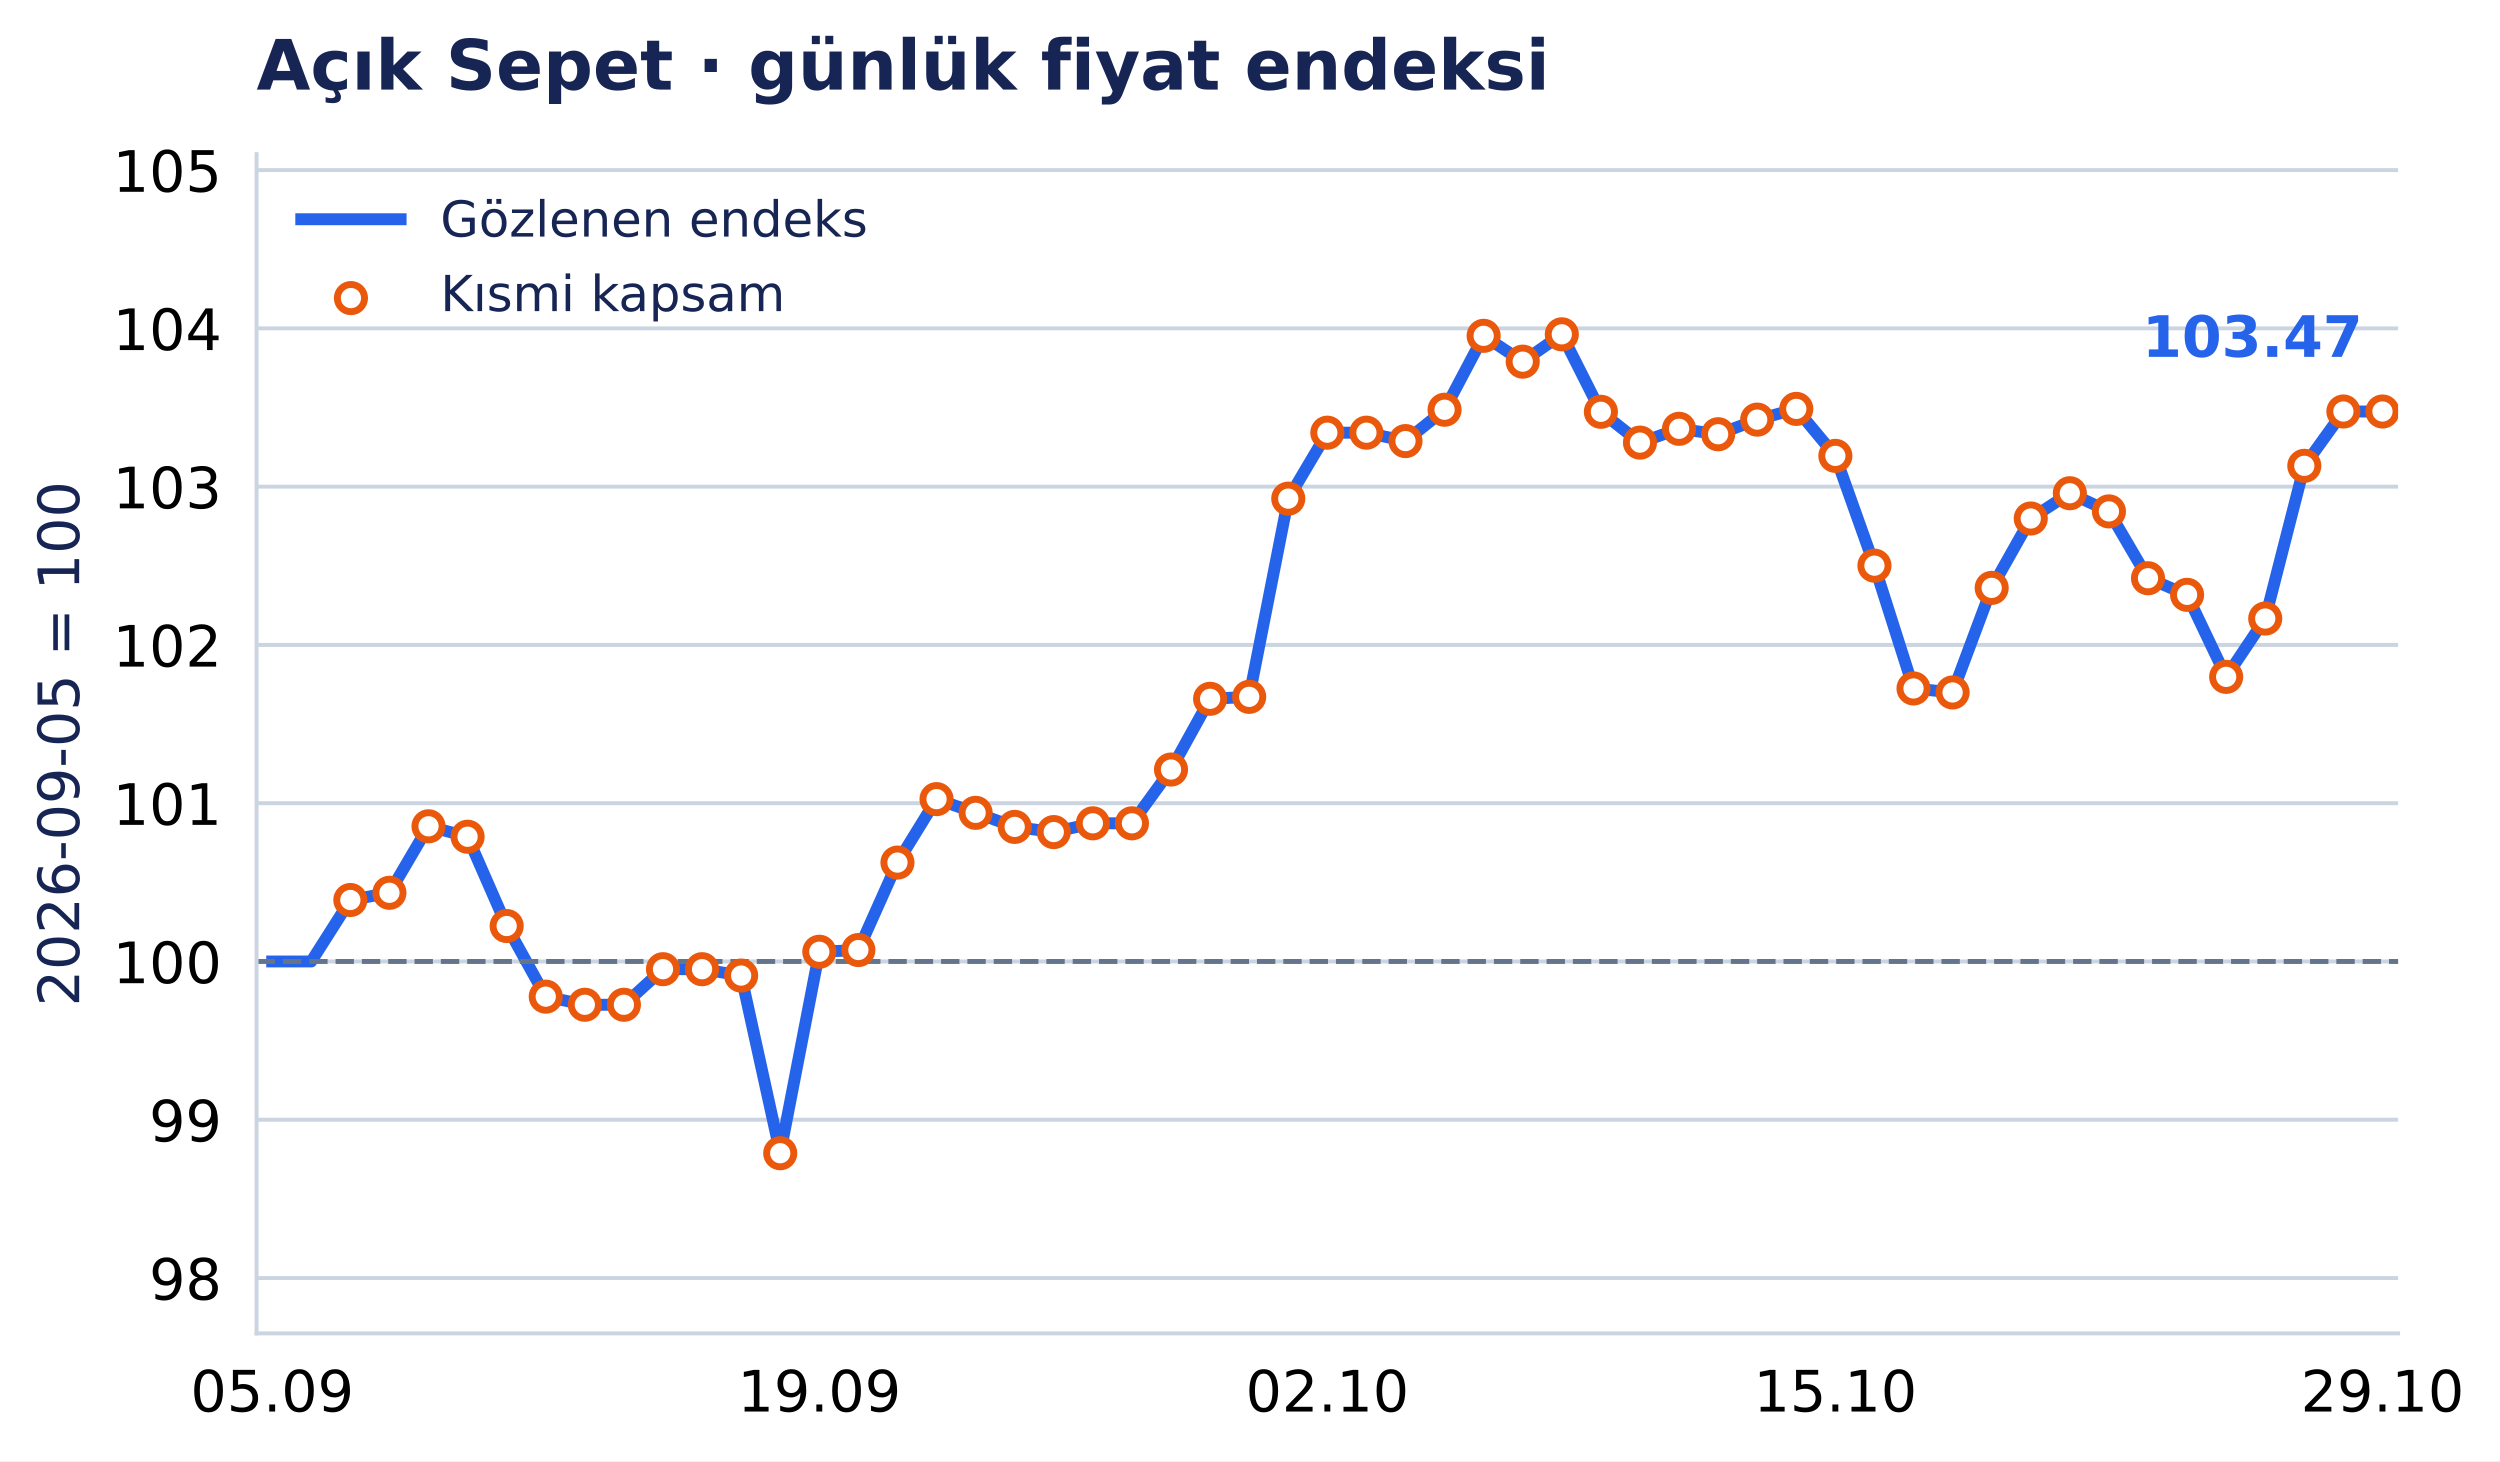
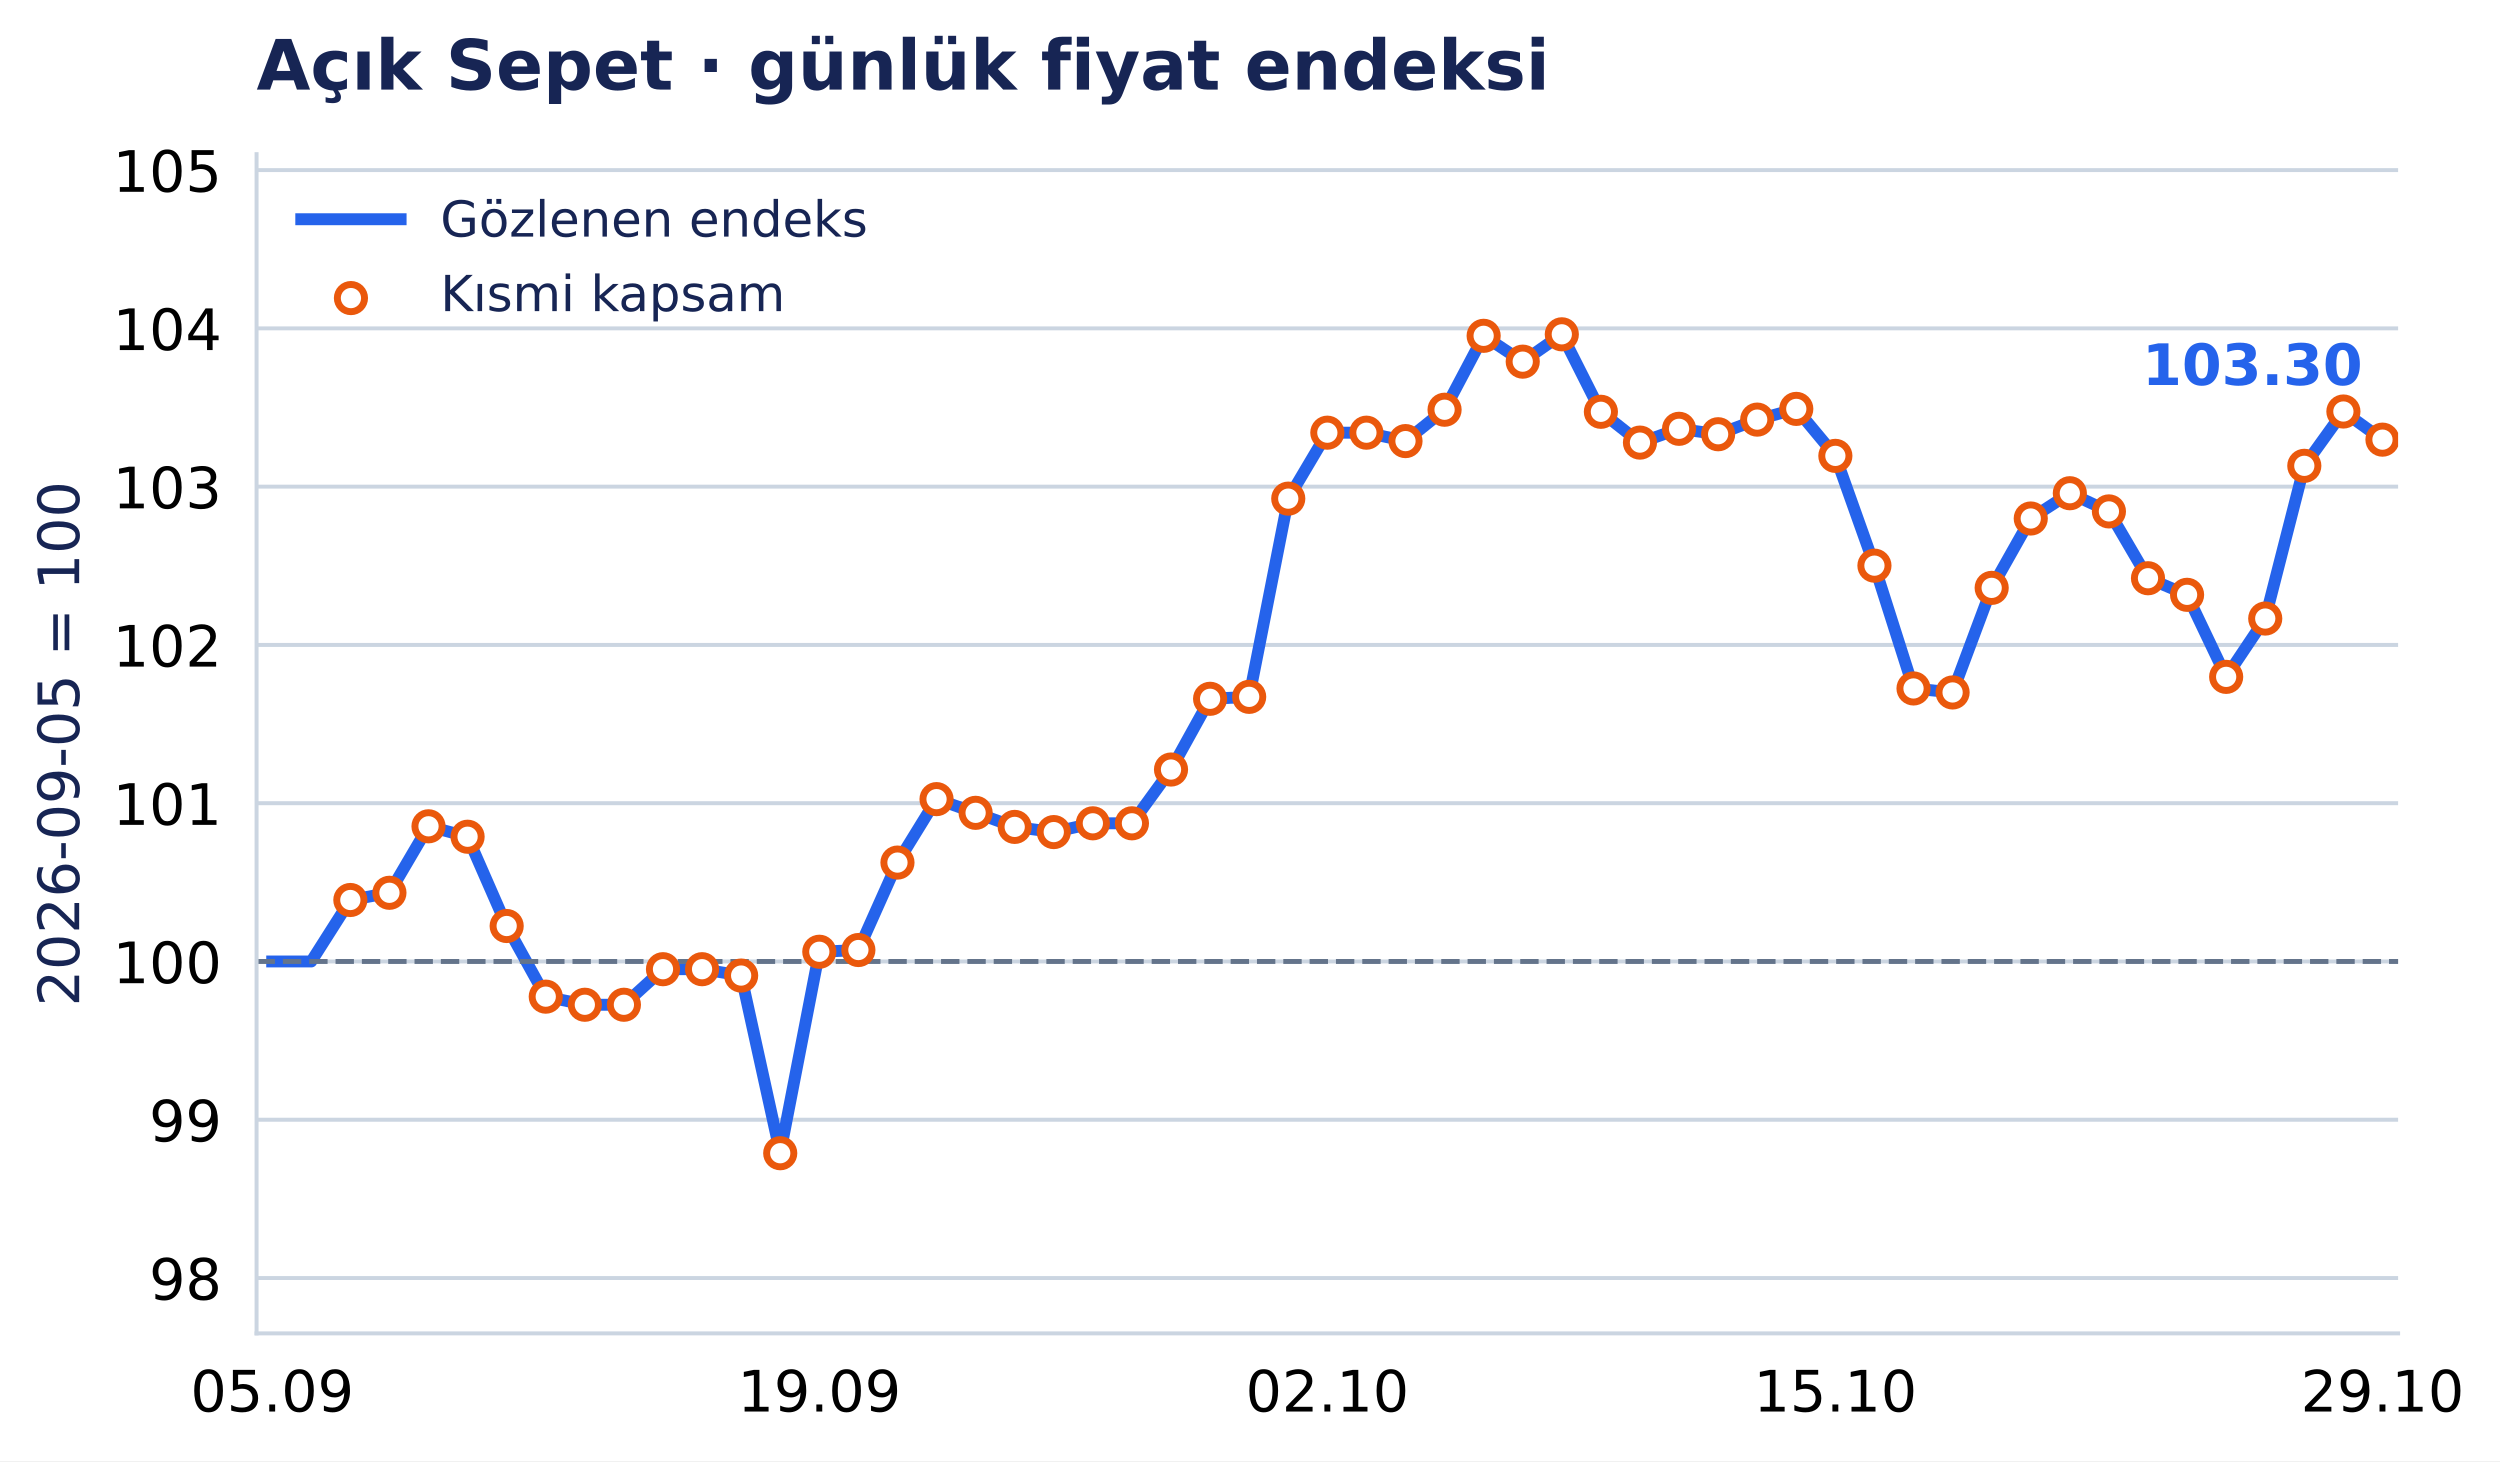
<svg xmlns="http://www.w3.org/2000/svg" xmlns:xlink="http://www.w3.org/1999/xlink" width="503.297pt" height="294.135pt" viewBox="0 0 503.297 294.135" version="1.1">
  <defs>
    <style type="text/css">*{stroke-linejoin: round; stroke-linecap: butt}</style>
  </defs>
  <g id="figure_1">
    <g id="patch_1">
      <path d="M 0 294.135 L 503.297 294.135 L 503.297 0 L 0 0 z " style="fill: #ffffff" />
    </g>
    <g id="axes_1">
      <g id="patch_2">
        <path d="M 51.651 268.435 L 482.783 268.435 L 482.783 31.035 L 51.651 31.035 z " style="fill: #ffffff" />
      </g>
      <g id="matplotlib.axis_1">
        <g id="xtick_1">
          <g id="line2d_1" />
          <g id="text_1">
            <text style="font-size: 11.5px; font-family: 'DejaVu Sans', 'Bitstream Vera Sans', 'Computer Modern Sans Serif', 'Lucida Grande', 'Verdana', 'Geneva', 'Lucid', 'Arial', 'Helvetica', 'Avant Garde', sans-serif; text-anchor: middle" x="54.798" y="284.172" transform="rotate(-0 54.79758 284.172)">05.09</text>
          </g>
        </g>
        <g id="xtick_2">
          <g id="line2d_2" />
          <g id="text_2">
            <text style="font-size: 11.5px; font-family: 'DejaVu Sans', 'Bitstream Vera Sans', 'Computer Modern Sans Serif', 'Lucida Grande', 'Verdana', 'Geneva', 'Lucid', 'Arial', 'Helvetica', 'Avant Garde', sans-serif; text-anchor: middle" x="164.941" y="284.172" transform="rotate(-0 164.9409 284.172)">19.09</text>
          </g>
        </g>
        <g id="xtick_3">
          <g id="line2d_3" />
          <g id="text_3">
            <text style="font-size: 11.5px; font-family: 'DejaVu Sans', 'Bitstream Vera Sans', 'Computer Modern Sans Serif', 'Lucida Grande', 'Verdana', 'Geneva', 'Lucid', 'Arial', 'Helvetica', 'Avant Garde', sans-serif; text-anchor: middle" x="267.217" y="284.172" transform="rotate(-0 267.2169 284.172)">02.10</text>
          </g>
        </g>
        <g id="xtick_4">
          <g id="line2d_4" />
          <g id="text_4">
            <text style="font-size: 11.5px; font-family: 'DejaVu Sans', 'Bitstream Vera Sans', 'Computer Modern Sans Serif', 'Lucida Grande', 'Verdana', 'Geneva', 'Lucid', 'Arial', 'Helvetica', 'Avant Garde', sans-serif; text-anchor: middle" x="369.493" y="284.172" transform="rotate(-0 369.4929 284.172)">15.10</text>
          </g>
        </g>
        <g id="xtick_5">
          <g id="line2d_5" />
          <g id="text_5">
            <text style="font-size: 11.5px; font-family: 'DejaVu Sans', 'Bitstream Vera Sans', 'Computer Modern Sans Serif', 'Lucida Grande', 'Verdana', 'Geneva', 'Lucid', 'Arial', 'Helvetica', 'Avant Garde', sans-serif; text-anchor: middle" x="479.636" y="284.172" transform="rotate(-0 479.6362 284.172)">29.10</text>
          </g>
        </g>
      </g>
      <g id="matplotlib.axis_2">
        <g id="ytick_1">
          <g id="line2d_6">
            <path d="M 51.651 257.29 L 482.783 257.29 " clip-path="url(#pad21228ffa)" style="fill: none; stroke: #cbd5e1; stroke-width: 0.8; stroke-linecap: square" />
          </g>
          <g id="line2d_7" />
          <g id="text_6">
            <text style="font-size: 11.5px; font-family: 'DejaVu Sans', 'Bitstream Vera Sans', 'Computer Modern Sans Serif', 'Lucida Grande', 'Verdana', 'Geneva', 'Lucid', 'Arial', 'Helvetica', 'Avant Garde', sans-serif; text-anchor: end" x="44.651" y="261.659" transform="rotate(-0 44.65062 261.6587)">98</text>
          </g>
        </g>
        <g id="ytick_2">
          <g id="line2d_8">
            <path d="M 51.651 225.426 L 482.783 225.426 " clip-path="url(#pad21228ffa)" style="fill: none; stroke: #cbd5e1; stroke-width: 0.8; stroke-linecap: square" />
          </g>
          <g id="line2d_9" />
          <g id="text_7">
            <text style="font-size: 11.5px; font-family: 'DejaVu Sans', 'Bitstream Vera Sans', 'Computer Modern Sans Serif', 'Lucida Grande', 'Verdana', 'Geneva', 'Lucid', 'Arial', 'Helvetica', 'Avant Garde', sans-serif; text-anchor: end" x="44.651" y="229.795" transform="rotate(-0 44.65062 229.7947)">99</text>
          </g>
        </g>
        <g id="ytick_3">
          <g id="line2d_10">
            <path d="M 51.651 193.562 L 482.783 193.562 " clip-path="url(#pad21228ffa)" style="fill: none; stroke: #cbd5e1; stroke-width: 0.8; stroke-linecap: square" />
          </g>
          <g id="line2d_11" />
          <g id="text_8">
            <text style="font-size: 11.5px; font-family: 'DejaVu Sans', 'Bitstream Vera Sans', 'Computer Modern Sans Serif', 'Lucida Grande', 'Verdana', 'Geneva', 'Lucid', 'Arial', 'Helvetica', 'Avant Garde', sans-serif; text-anchor: end" x="44.651" y="197.931" transform="rotate(-0 44.65062 197.9307)">100</text>
          </g>
        </g>
        <g id="ytick_4">
          <g id="line2d_12">
            <path d="M 51.651 161.698 L 482.783 161.698 " clip-path="url(#pad21228ffa)" style="fill: none; stroke: #cbd5e1; stroke-width: 0.8; stroke-linecap: square" />
          </g>
          <g id="line2d_13" />
          <g id="text_9">
            <text style="font-size: 11.5px; font-family: 'DejaVu Sans', 'Bitstream Vera Sans', 'Computer Modern Sans Serif', 'Lucida Grande', 'Verdana', 'Geneva', 'Lucid', 'Arial', 'Helvetica', 'Avant Garde', sans-serif; text-anchor: end" x="44.651" y="166.067" transform="rotate(-0 44.65062 166.0667)">101</text>
          </g>
        </g>
        <g id="ytick_5">
          <g id="line2d_14">
            <path d="M 51.651 129.834 L 482.783 129.834 " clip-path="url(#pad21228ffa)" style="fill: none; stroke: #cbd5e1; stroke-width: 0.8; stroke-linecap: square" />
          </g>
          <g id="line2d_15" />
          <g id="text_10">
            <text style="font-size: 11.5px; font-family: 'DejaVu Sans', 'Bitstream Vera Sans', 'Computer Modern Sans Serif', 'Lucida Grande', 'Verdana', 'Geneva', 'Lucid', 'Arial', 'Helvetica', 'Avant Garde', sans-serif; text-anchor: end" x="44.651" y="134.203" transform="rotate(-0 44.65062 134.2027)">102</text>
          </g>
        </g>
        <g id="ytick_6">
          <g id="line2d_16">
            <path d="M 51.651 97.97 L 482.783 97.97 " clip-path="url(#pad21228ffa)" style="fill: none; stroke: #cbd5e1; stroke-width: 0.8; stroke-linecap: square" />
          </g>
          <g id="line2d_17" />
          <g id="text_11">
            <text style="font-size: 11.5px; font-family: 'DejaVu Sans', 'Bitstream Vera Sans', 'Computer Modern Sans Serif', 'Lucida Grande', 'Verdana', 'Geneva', 'Lucid', 'Arial', 'Helvetica', 'Avant Garde', sans-serif; text-anchor: end" x="44.651" y="102.339" transform="rotate(-0 44.65062 102.3387)">103</text>
          </g>
        </g>
        <g id="ytick_7">
          <g id="line2d_18">
            <path d="M 51.651 66.106 L 482.783 66.106 " clip-path="url(#pad21228ffa)" style="fill: none; stroke: #cbd5e1; stroke-width: 0.8; stroke-linecap: square" />
          </g>
          <g id="line2d_19" />
          <g id="text_12">
            <text style="font-size: 11.5px; font-family: 'DejaVu Sans', 'Bitstream Vera Sans', 'Computer Modern Sans Serif', 'Lucida Grande', 'Verdana', 'Geneva', 'Lucid', 'Arial', 'Helvetica', 'Avant Garde', sans-serif; text-anchor: end" x="44.651" y="70.475" transform="rotate(-0 44.65062 70.4747)">104</text>
          </g>
        </g>
        <g id="ytick_8">
          <g id="line2d_20">
            <path d="M 51.651 34.242 L 482.783 34.242 " clip-path="url(#pad21228ffa)" style="fill: none; stroke: #cbd5e1; stroke-width: 0.8; stroke-linecap: square" />
          </g>
          <g id="line2d_21" />
          <g id="text_13">
            <text style="font-size: 11.5px; font-family: 'DejaVu Sans', 'Bitstream Vera Sans', 'Computer Modern Sans Serif', 'Lucida Grande', 'Verdana', 'Geneva', 'Lucid', 'Arial', 'Helvetica', 'Avant Garde', sans-serif; text-anchor: end" x="44.651" y="38.611" transform="rotate(-0 44.65062 38.61071)">105</text>
          </g>
        </g>
        <g id="text_14">
          <text style="font-size: 11.5px; font-family: 'DejaVu Sans', 'Bitstream Vera Sans', 'Computer Modern Sans Serif', 'Lucida Grande', 'Verdana', 'Geneva', 'Lucid', 'Arial', 'Helvetica', 'Avant Garde', sans-serif; text-anchor: middle; fill: #172554" x="15.937" y="149.735" transform="rotate(-90 15.93731 149.7347)">2026-09-05 = 100</text>
        </g>
      </g>
      <g id="line2d_22">
-         <path d="M 54.798 193.562 L 62.665 193.562 L 70.532 181.186 L 78.4 179.736 L 86.267 166.35 L 94.134 168.45 L 102.002 186.424 L 109.869 200.645 L 117.737 202.277 L 125.604 202.277 L 133.471 195.117 L 141.339 195.117 L 149.206 196.398 L 157.074 232.165 L 164.941 191.606 L 172.808 191.258 L 180.676 173.653 L 188.543 160.879 L 196.41 163.639 L 204.278 166.471 L 212.145 167.513 L 220.013 165.748 L 227.88 165.748 L 235.747 154.921 L 243.615 140.681 L 251.482 140.289 L 259.35 100.385 L 267.217 87.108 L 275.084 87.108 L 282.952 88.8 L 290.819 82.487 L 298.686 67.607 L 306.554 72.807 L 314.421 67.304 L 322.289 82.902 L 330.156 89.105 L 338.023 86.327 L 345.891 87.42 L 353.758 84.476 L 361.625 82.318 L 369.493 91.776 L 377.36 113.877 L 385.228 138.6 L 393.095 139.406 L 400.962 118.35 L 408.83 104.384 L 416.697 99.296 L 424.565 102.957 L 432.432 116.41 L 440.299 119.749 L 448.167 136.267 L 456.034 124.525 L 463.901 93.78 L 471.769 82.844 L 479.636 82.844 " clip-path="url(#pad21228ffa)" style="fill: none; stroke: #2563eb; stroke-width: 2.4; stroke-linecap: square" />
+         <path d="M 54.798 193.562 L 62.665 193.562 L 70.532 181.186 L 78.4 179.736 L 86.267 166.35 L 94.134 168.45 L 102.002 186.424 L 109.869 200.645 L 117.737 202.277 L 125.604 202.277 L 133.471 195.117 L 141.339 195.117 L 149.206 196.398 L 157.074 232.165 L 164.941 191.606 L 172.808 191.258 L 180.676 173.653 L 188.543 160.879 L 196.41 163.639 L 204.278 166.471 L 212.145 167.513 L 220.013 165.748 L 227.88 165.748 L 235.747 154.921 L 243.615 140.681 L 251.482 140.289 L 259.35 100.385 L 267.217 87.108 L 275.084 87.108 L 282.952 88.8 L 290.819 82.487 L 298.686 67.607 L 306.554 72.807 L 314.421 67.304 L 322.289 82.902 L 330.156 89.105 L 338.023 86.327 L 345.891 87.42 L 353.758 84.476 L 361.625 82.318 L 369.493 91.776 L 377.36 113.877 L 385.228 138.6 L 393.095 139.406 L 400.962 118.35 L 408.83 104.384 L 416.697 99.296 L 424.565 102.957 L 432.432 116.41 L 440.299 119.749 L 448.167 136.267 L 456.034 124.525 L 463.901 93.78 L 471.769 82.844 L 479.636 88.51 " clip-path="url(#pad21228ffa)" style="fill: none; stroke: #2563eb; stroke-width: 2.4; stroke-linecap: square" />
      </g>
      <g id="line2d_23">
        <path d="M 51.651 193.562 L 482.783 193.562 " clip-path="url(#pad21228ffa)" style="fill: none; stroke-dasharray: 3.7,1.6; stroke-dashoffset: 0; stroke: #64748b" />
      </g>
      <g id="patch_3">
        <path d="M 51.651 268.435 L 51.651 31.035 " style="fill: none; stroke: #cbd5e1; stroke-width: 0.8; stroke-linejoin: miter; stroke-linecap: square" />
      </g>
      <g id="patch_4">
        <path d="M 51.651 268.435 L 482.783 268.435 " style="fill: none; stroke: #cbd5e1; stroke-width: 0.8; stroke-linejoin: miter; stroke-linecap: square" />
      </g>
      <g id="PathCollection_1">
        <defs>
          <path id="m3957c04aab" d="M 0 2.739 C 0.726 2.739 1.423 2.45 1.936 1.936 C 2.45 1.423 2.739 0.726 2.739 0 C 2.739 -0.726 2.45 -1.423 1.936 -1.936 C 1.423 -2.45 0.726 -2.739 0 -2.739 C -0.726 -2.739 -1.423 -2.45 -1.936 -1.936 C -2.45 -1.423 -2.739 -0.726 -2.739 0 C -2.739 0.726 -2.45 1.423 -1.936 1.936 C -1.423 2.45 -0.726 2.739 0 2.739 z " style="stroke: #ea580c; stroke-width: 1.4" />
        </defs>
        <g clip-path="url(#pad21228ffa)">
          <use xlink:href="#m3957c04aab" x="70.532" y="181.186" style="fill: #ffffff; stroke: #ea580c; stroke-width: 1.4" />
          <use xlink:href="#m3957c04aab" x="78.4" y="179.736" style="fill: #ffffff; stroke: #ea580c; stroke-width: 1.4" />
          <use xlink:href="#m3957c04aab" x="86.267" y="166.35" style="fill: #ffffff; stroke: #ea580c; stroke-width: 1.4" />
          <use xlink:href="#m3957c04aab" x="94.134" y="168.45" style="fill: #ffffff; stroke: #ea580c; stroke-width: 1.4" />
          <use xlink:href="#m3957c04aab" x="102.002" y="186.424" style="fill: #ffffff; stroke: #ea580c; stroke-width: 1.4" />
          <use xlink:href="#m3957c04aab" x="109.869" y="200.645" style="fill: #ffffff; stroke: #ea580c; stroke-width: 1.4" />
          <use xlink:href="#m3957c04aab" x="117.737" y="202.277" style="fill: #ffffff; stroke: #ea580c; stroke-width: 1.4" />
          <use xlink:href="#m3957c04aab" x="125.604" y="202.277" style="fill: #ffffff; stroke: #ea580c; stroke-width: 1.4" />
          <use xlink:href="#m3957c04aab" x="133.471" y="195.117" style="fill: #ffffff; stroke: #ea580c; stroke-width: 1.4" />
          <use xlink:href="#m3957c04aab" x="141.339" y="195.117" style="fill: #ffffff; stroke: #ea580c; stroke-width: 1.4" />
          <use xlink:href="#m3957c04aab" x="149.206" y="196.398" style="fill: #ffffff; stroke: #ea580c; stroke-width: 1.4" />
          <use xlink:href="#m3957c04aab" x="157.074" y="232.165" style="fill: #ffffff; stroke: #ea580c; stroke-width: 1.4" />
          <use xlink:href="#m3957c04aab" x="164.941" y="191.606" style="fill: #ffffff; stroke: #ea580c; stroke-width: 1.4" />
          <use xlink:href="#m3957c04aab" x="172.808" y="191.258" style="fill: #ffffff; stroke: #ea580c; stroke-width: 1.4" />
          <use xlink:href="#m3957c04aab" x="180.676" y="173.653" style="fill: #ffffff; stroke: #ea580c; stroke-width: 1.4" />
          <use xlink:href="#m3957c04aab" x="188.543" y="160.879" style="fill: #ffffff; stroke: #ea580c; stroke-width: 1.4" />
          <use xlink:href="#m3957c04aab" x="196.41" y="163.639" style="fill: #ffffff; stroke: #ea580c; stroke-width: 1.4" />
          <use xlink:href="#m3957c04aab" x="204.278" y="166.471" style="fill: #ffffff; stroke: #ea580c; stroke-width: 1.4" />
          <use xlink:href="#m3957c04aab" x="212.145" y="167.513" style="fill: #ffffff; stroke: #ea580c; stroke-width: 1.4" />
          <use xlink:href="#m3957c04aab" x="220.013" y="165.748" style="fill: #ffffff; stroke: #ea580c; stroke-width: 1.4" />
          <use xlink:href="#m3957c04aab" x="227.88" y="165.748" style="fill: #ffffff; stroke: #ea580c; stroke-width: 1.4" />
          <use xlink:href="#m3957c04aab" x="235.747" y="154.921" style="fill: #ffffff; stroke: #ea580c; stroke-width: 1.4" />
          <use xlink:href="#m3957c04aab" x="243.615" y="140.681" style="fill: #ffffff; stroke: #ea580c; stroke-width: 1.4" />
          <use xlink:href="#m3957c04aab" x="251.482" y="140.289" style="fill: #ffffff; stroke: #ea580c; stroke-width: 1.4" />
          <use xlink:href="#m3957c04aab" x="259.35" y="100.385" style="fill: #ffffff; stroke: #ea580c; stroke-width: 1.4" />
          <use xlink:href="#m3957c04aab" x="267.217" y="87.108" style="fill: #ffffff; stroke: #ea580c; stroke-width: 1.4" />
          <use xlink:href="#m3957c04aab" x="275.084" y="87.108" style="fill: #ffffff; stroke: #ea580c; stroke-width: 1.4" />
          <use xlink:href="#m3957c04aab" x="282.952" y="88.8" style="fill: #ffffff; stroke: #ea580c; stroke-width: 1.4" />
          <use xlink:href="#m3957c04aab" x="290.819" y="82.487" style="fill: #ffffff; stroke: #ea580c; stroke-width: 1.4" />
          <use xlink:href="#m3957c04aab" x="298.686" y="67.607" style="fill: #ffffff; stroke: #ea580c; stroke-width: 1.4" />
          <use xlink:href="#m3957c04aab" x="306.554" y="72.807" style="fill: #ffffff; stroke: #ea580c; stroke-width: 1.4" />
          <use xlink:href="#m3957c04aab" x="314.421" y="67.304" style="fill: #ffffff; stroke: #ea580c; stroke-width: 1.4" />
          <use xlink:href="#m3957c04aab" x="322.289" y="82.902" style="fill: #ffffff; stroke: #ea580c; stroke-width: 1.4" />
          <use xlink:href="#m3957c04aab" x="330.156" y="89.105" style="fill: #ffffff; stroke: #ea580c; stroke-width: 1.4" />
          <use xlink:href="#m3957c04aab" x="338.023" y="86.327" style="fill: #ffffff; stroke: #ea580c; stroke-width: 1.4" />
          <use xlink:href="#m3957c04aab" x="345.891" y="87.42" style="fill: #ffffff; stroke: #ea580c; stroke-width: 1.4" />
          <use xlink:href="#m3957c04aab" x="353.758" y="84.476" style="fill: #ffffff; stroke: #ea580c; stroke-width: 1.4" />
          <use xlink:href="#m3957c04aab" x="361.625" y="82.318" style="fill: #ffffff; stroke: #ea580c; stroke-width: 1.4" />
          <use xlink:href="#m3957c04aab" x="369.493" y="91.776" style="fill: #ffffff; stroke: #ea580c; stroke-width: 1.4" />
          <use xlink:href="#m3957c04aab" x="377.36" y="113.877" style="fill: #ffffff; stroke: #ea580c; stroke-width: 1.4" />
          <use xlink:href="#m3957c04aab" x="385.228" y="138.6" style="fill: #ffffff; stroke: #ea580c; stroke-width: 1.4" />
          <use xlink:href="#m3957c04aab" x="393.095" y="139.406" style="fill: #ffffff; stroke: #ea580c; stroke-width: 1.4" />
          <use xlink:href="#m3957c04aab" x="400.962" y="118.35" style="fill: #ffffff; stroke: #ea580c; stroke-width: 1.4" />
          <use xlink:href="#m3957c04aab" x="408.83" y="104.384" style="fill: #ffffff; stroke: #ea580c; stroke-width: 1.4" />
          <use xlink:href="#m3957c04aab" x="416.697" y="99.296" style="fill: #ffffff; stroke: #ea580c; stroke-width: 1.4" />
          <use xlink:href="#m3957c04aab" x="424.565" y="102.957" style="fill: #ffffff; stroke: #ea580c; stroke-width: 1.4" />
          <use xlink:href="#m3957c04aab" x="432.432" y="116.41" style="fill: #ffffff; stroke: #ea580c; stroke-width: 1.4" />
          <use xlink:href="#m3957c04aab" x="440.299" y="119.749" style="fill: #ffffff; stroke: #ea580c; stroke-width: 1.4" />
          <use xlink:href="#m3957c04aab" x="448.167" y="136.267" style="fill: #ffffff; stroke: #ea580c; stroke-width: 1.4" />
          <use xlink:href="#m3957c04aab" x="456.034" y="124.525" style="fill: #ffffff; stroke: #ea580c; stroke-width: 1.4" />
          <use xlink:href="#m3957c04aab" x="463.901" y="93.78" style="fill: #ffffff; stroke: #ea580c; stroke-width: 1.4" />
          <use xlink:href="#m3957c04aab" x="471.769" y="82.844" style="fill: #ffffff; stroke: #ea580c; stroke-width: 1.4" />
-           <use xlink:href="#m3957c04aab" x="479.636" y="82.844" style="fill: #ffffff; stroke: #ea580c; stroke-width: 1.4" />
+           <use xlink:href="#m3957c04aab" x="479.636" y="88.51" style="fill: #ffffff; stroke: #ea580c; stroke-width: 1.4" />
        </g>
      </g>
      <g id="text_15">
-         <text style="font-weight: 700; font-size: 11.5px; font-family: 'DejaVu Sans', 'Bitstream Vera Sans', 'Computer Modern Sans Serif', 'Lucida Grande', 'Verdana', 'Geneva', 'Lucid', 'Arial', 'Helvetica', 'Avant Garde', sans-serif; text-anchor: end; fill: #2563eb" x="475.636" y="71.844" transform="rotate(-0 475.6362 71.8442)">103.47</text>
+         <text style="font-weight: 700; font-size: 11.5px; font-family: 'DejaVu Sans', 'Bitstream Vera Sans', 'Computer Modern Sans Serif', 'Lucida Grande', 'Verdana', 'Geneva', 'Lucid', 'Arial', 'Helvetica', 'Avant Garde', sans-serif; text-anchor: end; fill: #2563eb" x="475.636" y="77.51" transform="rotate(-0 475.6362 77.50962)">103.30</text>
      </g>
      <g id="text_16">
        <text style="font-weight: 700; font-size: 14px; font-family: 'DejaVu Sans', 'Bitstream Vera Sans', 'Computer Modern Sans Serif', 'Lucida Grande', 'Verdana', 'Geneva', 'Lucid', 'Arial', 'Helvetica', 'Avant Garde', sans-serif; text-anchor: start; fill: #172554" x="51.651" y="18.035" transform="rotate(-0 51.65062 18.03469)">Açık Sepet · günlük fiyat endeksi</text>
      </g>
      <g id="legend_1">
        <g id="line2d_24">
          <path d="M 60.651 44.133 L 70.651 44.133 L 80.651 44.133 " style="fill: none; stroke: #2563eb; stroke-width: 2.4; stroke-linecap: square" />
        </g>
        <g id="text_17">
          <text style="font-size: 10px; font-family: 'DejaVu Sans', 'Bitstream Vera Sans', 'Computer Modern Sans Serif', 'Lucida Grande', 'Verdana', 'Geneva', 'Lucid', 'Arial', 'Helvetica', 'Avant Garde', sans-serif; text-anchor: start; fill: #172554" x="88.651" y="47.633" transform="rotate(-0 88.65063 47.63312)">Gözlenen endeks</text>
        </g>
        <g id="PathCollection_2">
          <g>
            <use xlink:href="#m3957c04aab" x="70.651" y="60.009" style="fill: #ffffff; stroke: #ea580c; stroke-width: 1.4" />
          </g>
        </g>
        <g id="text_18">
          <text style="font-size: 10px; font-family: 'DejaVu Sans', 'Bitstream Vera Sans', 'Computer Modern Sans Serif', 'Lucida Grande', 'Verdana', 'Geneva', 'Lucid', 'Arial', 'Helvetica', 'Avant Garde', sans-serif; text-anchor: start; fill: #172554" x="88.651" y="62.634" transform="rotate(-0 88.65063 62.63391)">Kısmi kapsam</text>
        </g>
      </g>
    </g>
  </g>
  <defs>
    <clipPath id="pad21228ffa">
      <rect x="51.651" y="31.035" width="431.133" height="237.4" />
    </clipPath>
  </defs>
</svg>
